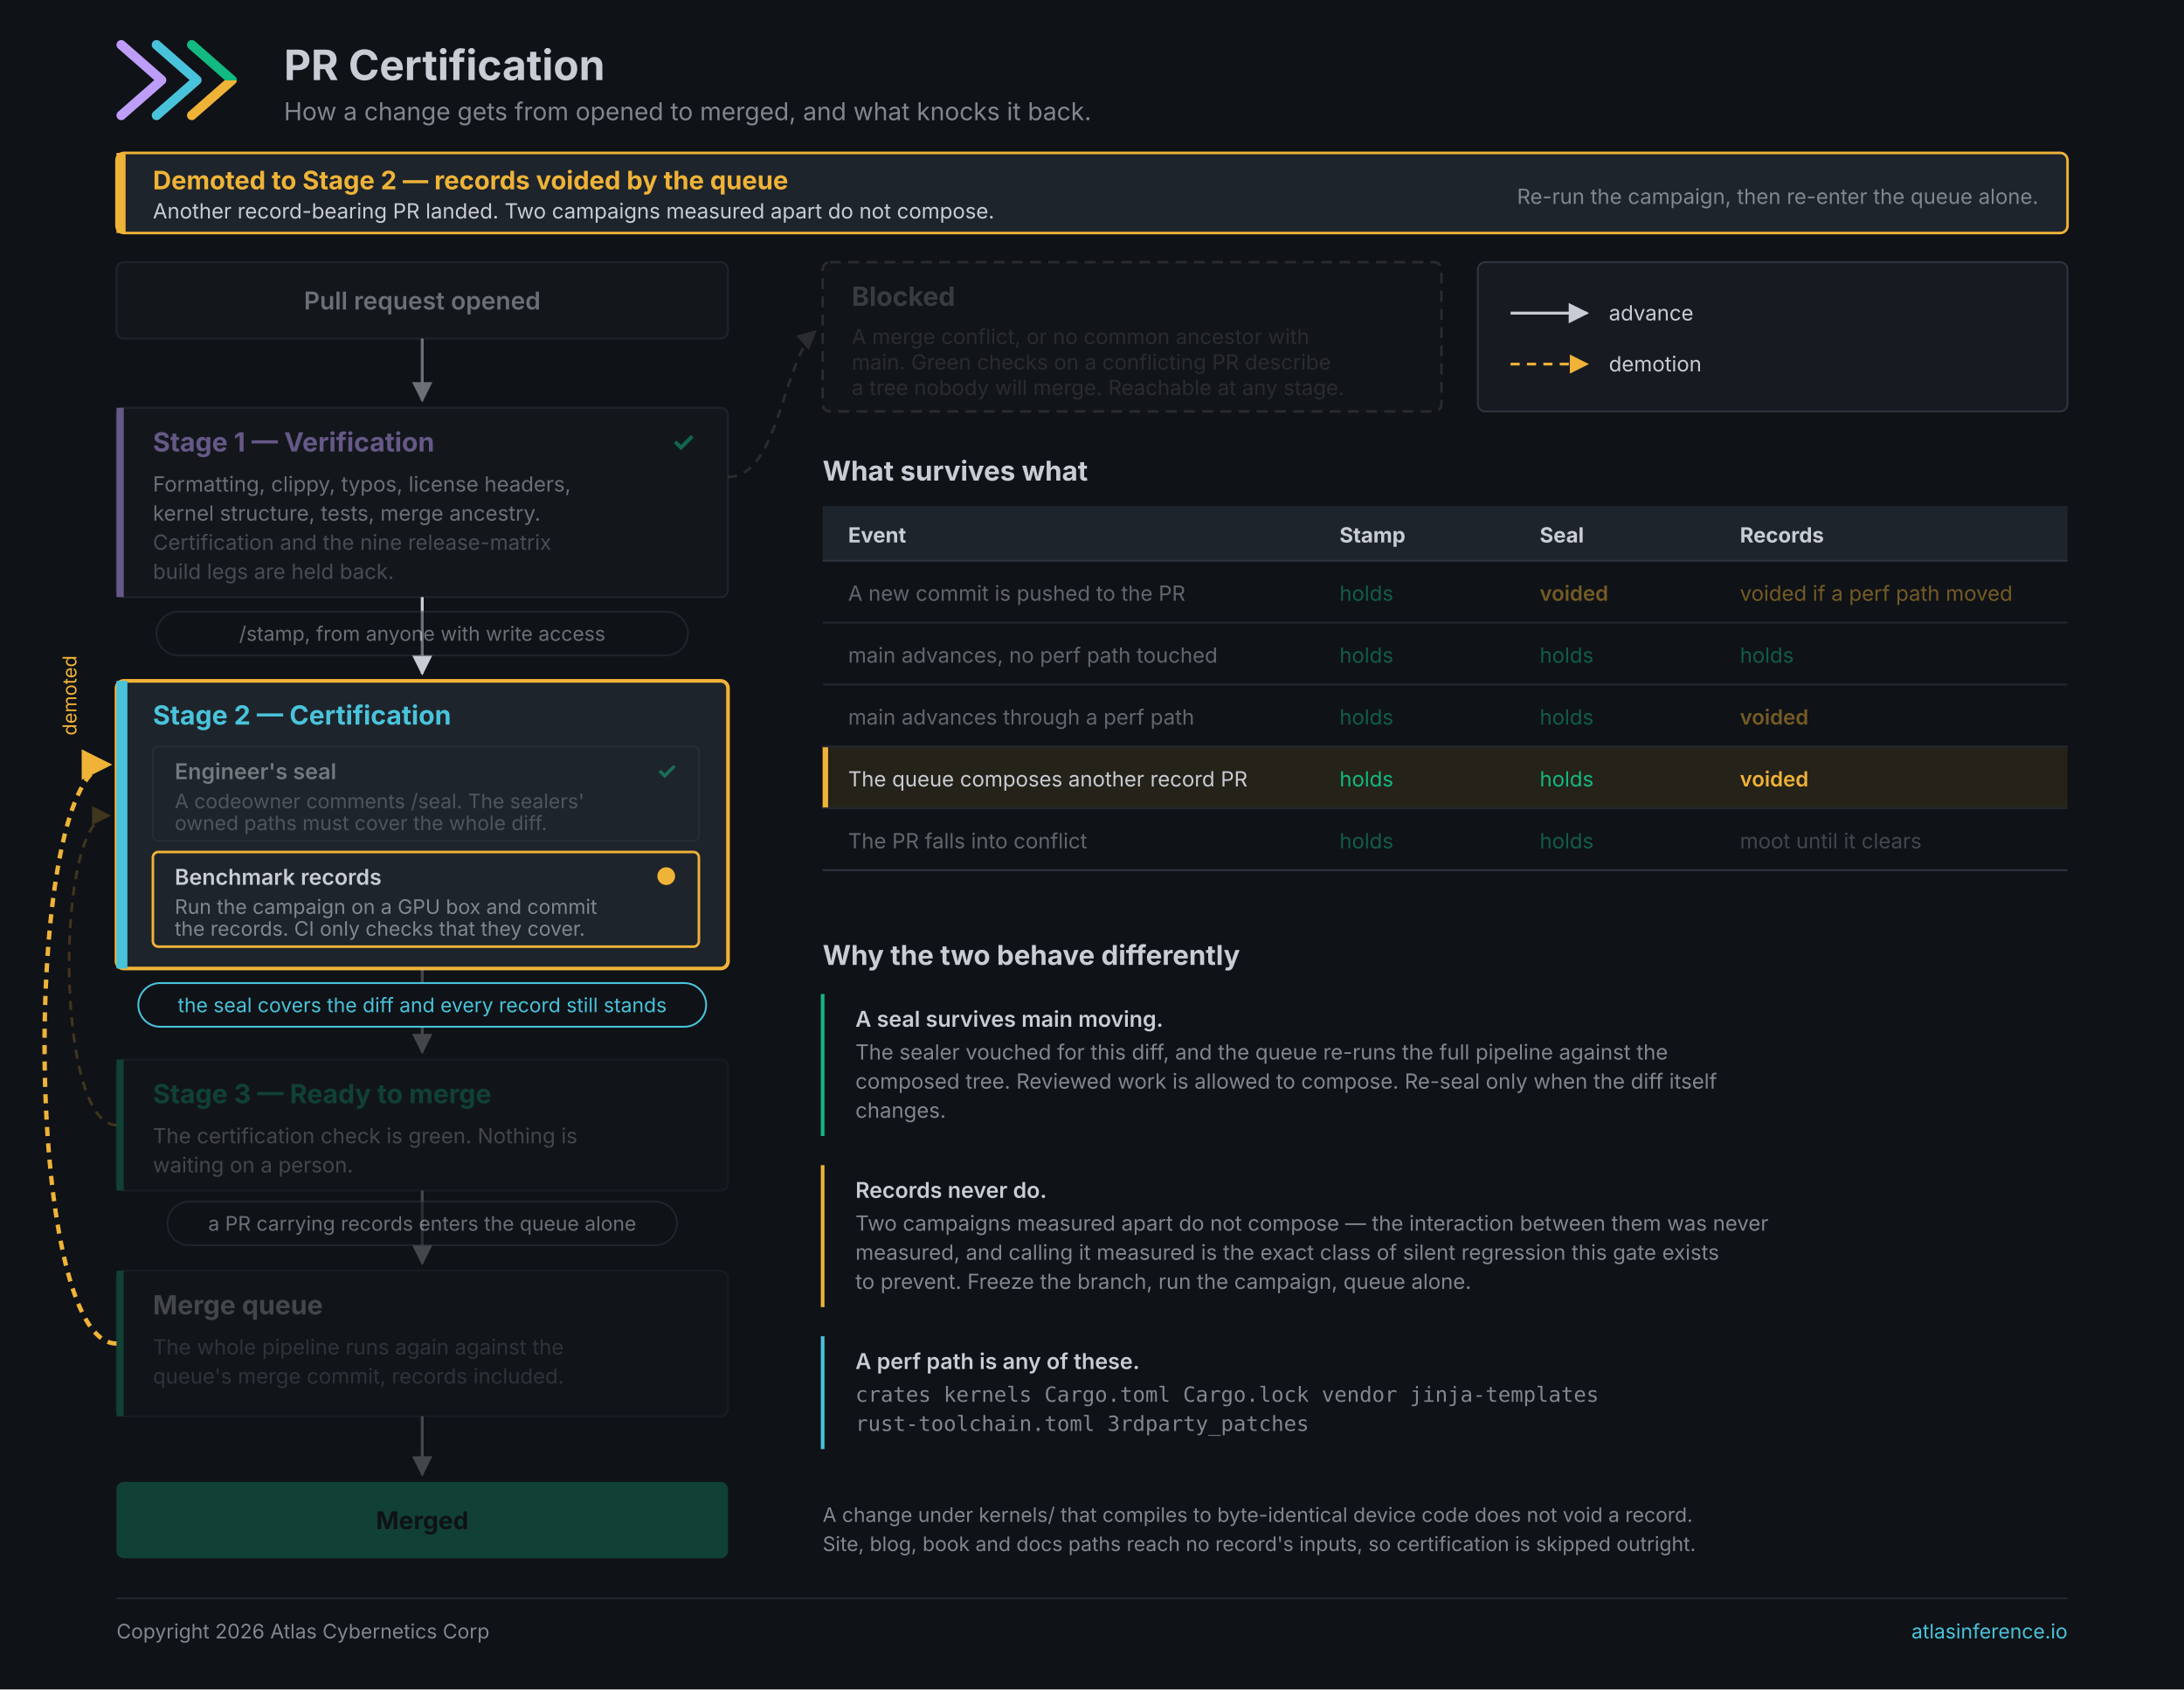
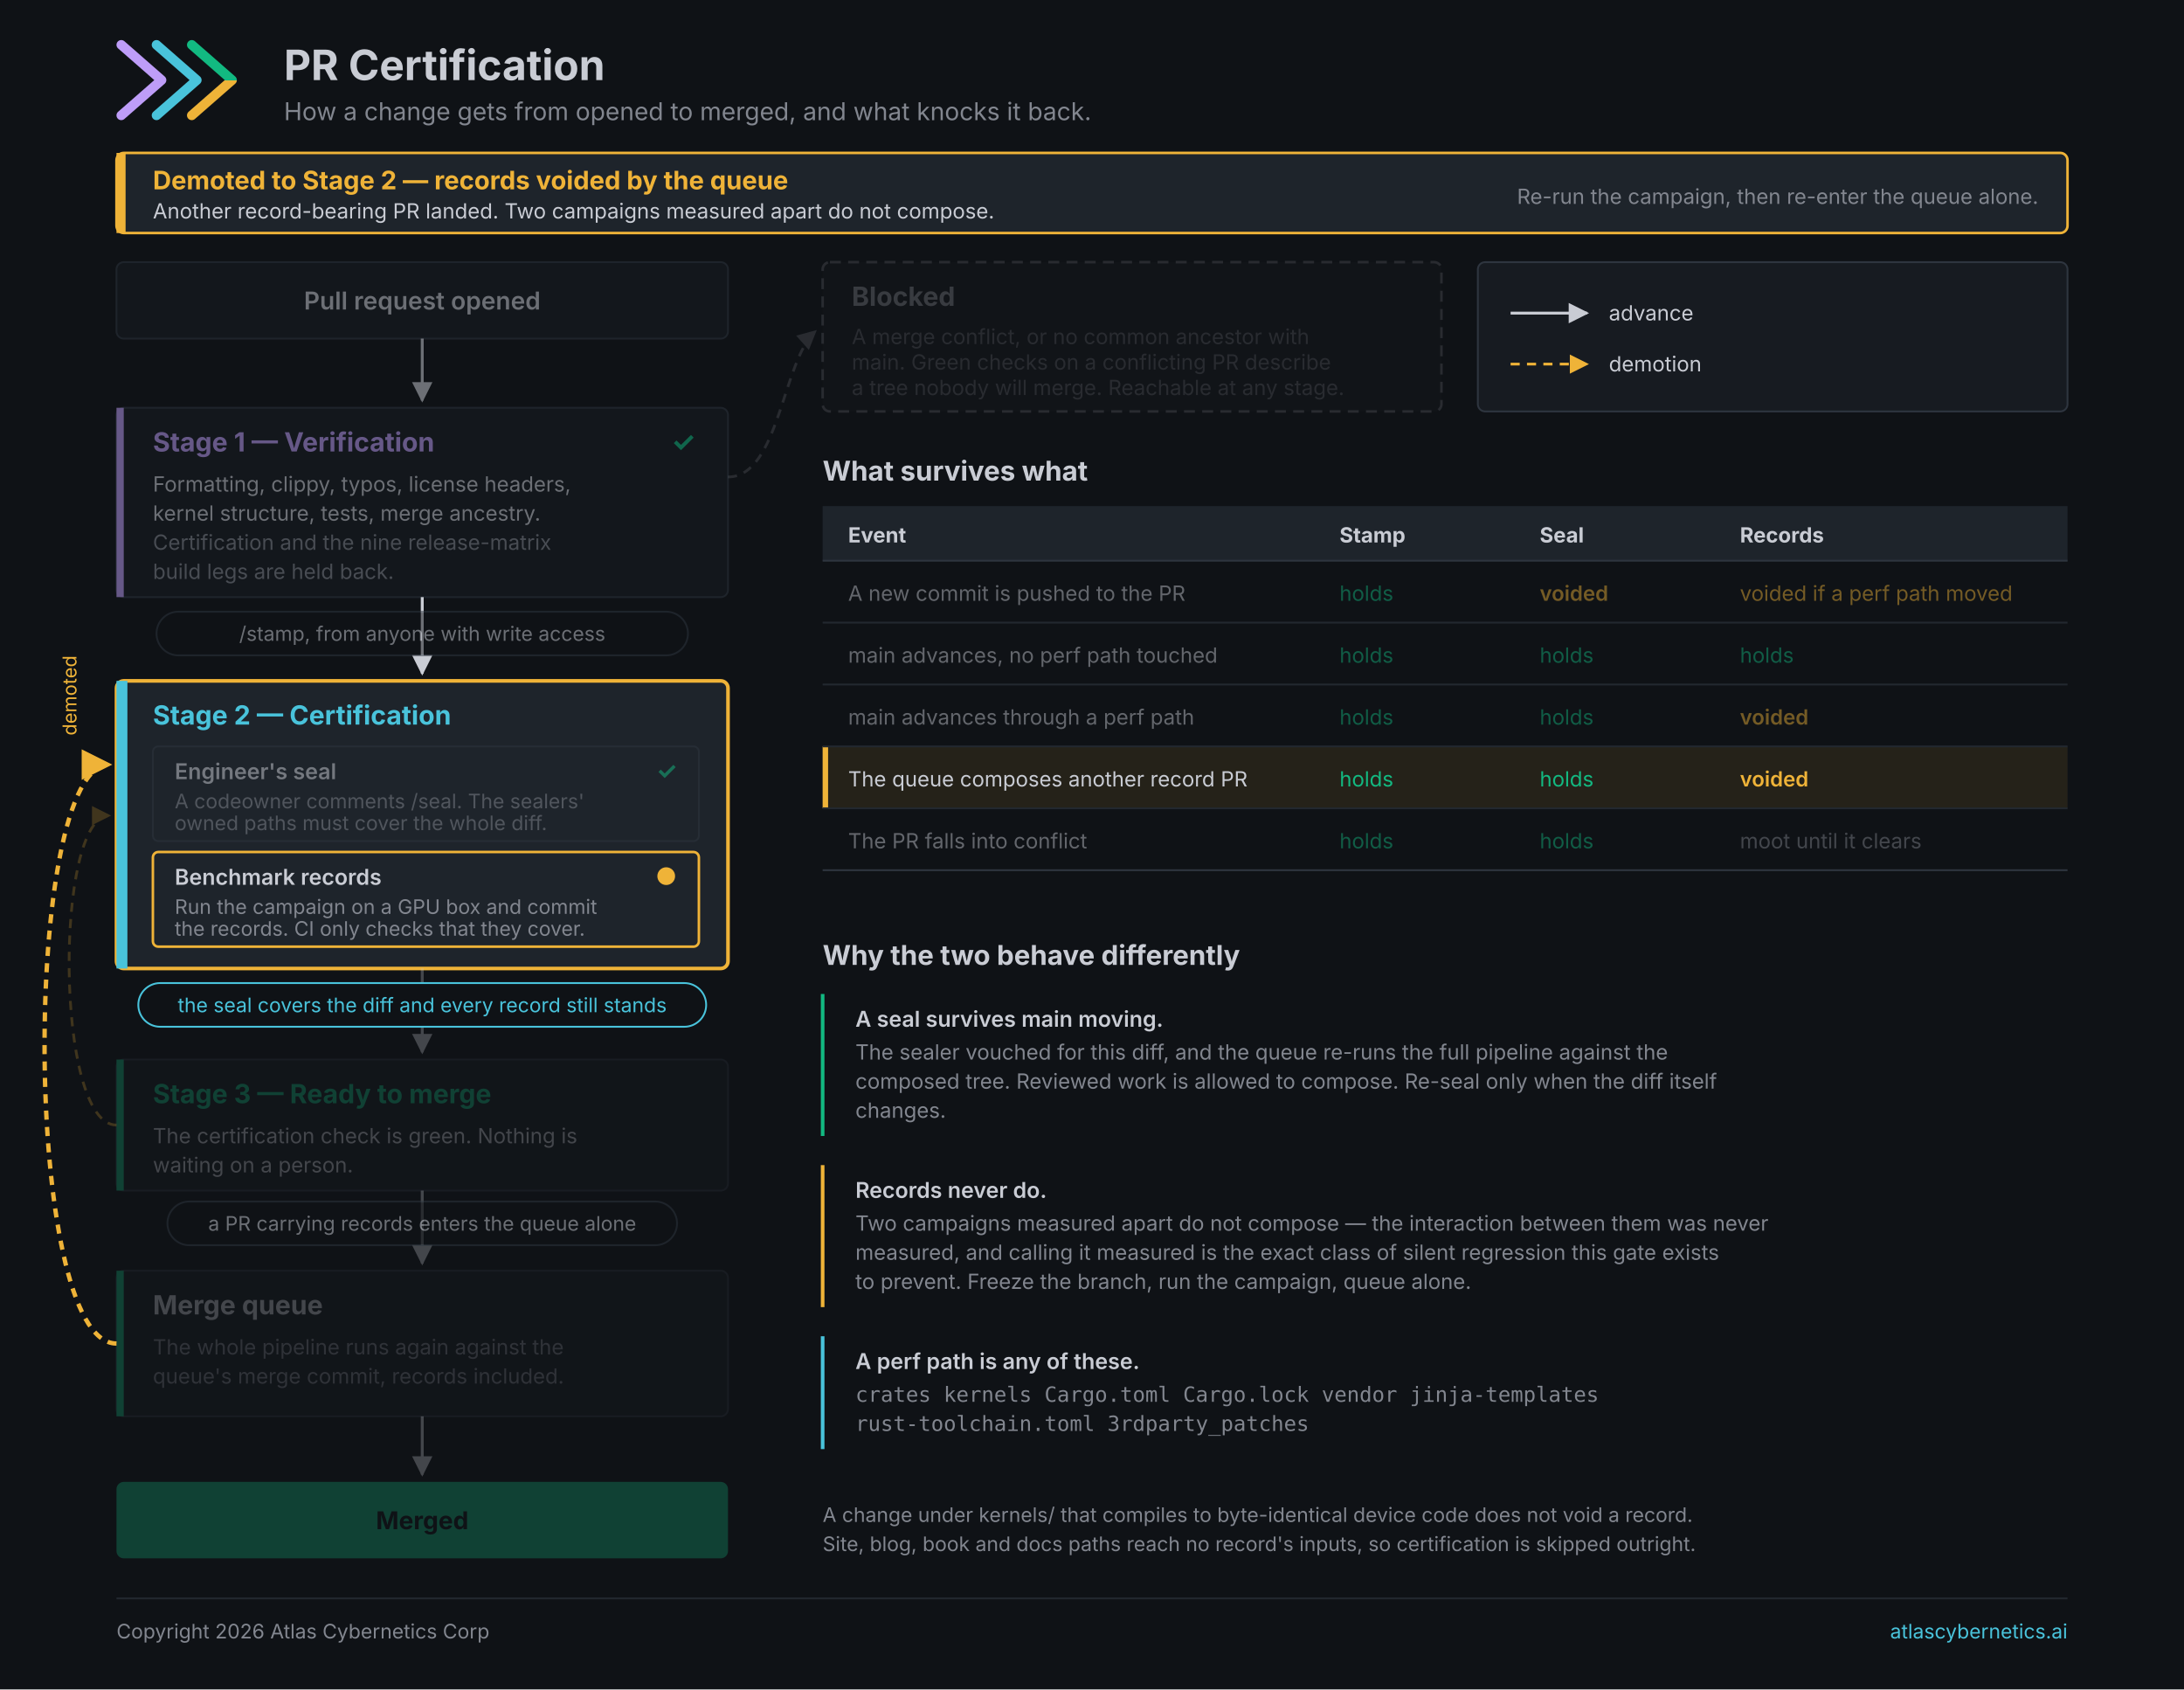
<svg xmlns="http://www.w3.org/2000/svg" xmlns:xlink="http://www.w3.org/1999/xlink" viewBox="0 0 1200 928" width="1200" height="928" font-family="Inter, ui-sans-serif, system-ui, Segoe UI, Helvetica, Arial, sans-serif" role="img" aria-label="Atlas PR Certification — Demoted to Stage 2 — records voided by the queue">
  <defs>
    <linearGradient id="atlasGoldCut" x1="0" y1="0" x2="0" y2="1">
      <stop offset="0.5" stop-color="#12B981" />
      <stop offset="0.5" stop-color="#EFB338" />
    </linearGradient>
    <marker id="tipInk" viewBox="0 0 10 10" refX="9" refY="5" markerWidth="7" markerHeight="7" orient="auto-start-reverse">
      <path d="M 0 0 L 10 5 L 0 10 z" fill="#C9CCD4" />
    </marker>
    <marker id="tipGold" viewBox="0 0 10 10" refX="9" refY="5" markerWidth="7" markerHeight="7" orient="auto-start-reverse">
      <path d="M 0 0 L 10 5 L 0 10 z" fill="#EFB338" />
    </marker>
    <marker id="tipMuted" viewBox="0 0 10 10" refX="9" refY="5" markerWidth="7" markerHeight="7" orient="auto-start-reverse">
      <path d="M 0 0 L 10 5 L 0 10 z" fill="#82868F" />
    </marker>
    <marker id="tipAccent" viewBox="0 0 10 10" refX="9" refY="5" markerWidth="7" markerHeight="7" orient="auto-start-reverse">
      <path d="M 0 0 L 10 5 L 0 10 z" fill="#EFB338" />
    </marker>
  </defs>
  <rect width="1200" height="928" fill="#0F1216" />
  <g transform="translate(64 22) scale(0.06918)">
    <g fill="none" stroke-width="76" stroke-linecap="round" stroke-linejoin="round">
      <path d="M38 38L358 318L38 598" stroke="#BE9DF8" />
      <path d="M318 38L638 318L318 598" stroke="#49C3DB" />
      <path d="M598 38L918 318L598 598" stroke="url(#atlasGoldCut)" />
    </g>
  </g>
  <text x="156" y="44" font-size="23" fill="#C9CCD4" font-weight="650">PR Certification</text>
  <text x="156" y="66" font-size="13.5" fill="#82868F">How a change gets from opened to merged, and what knocks it back.</text>
  <rect x="64" y="84" width="1072" height="44" rx="4" fill="#1E242B" stroke="#EFB338" stroke-width="1.4" />
  <rect x="64" y="84" width="5" height="44" fill="#EFB338" />
  <text x="84" y="104" font-size="14" fill="#EFB338" font-weight="650">Demoted to Stage 2 — records voided by the queue</text>
  <text x="84" y="120" font-size="11.5" fill="#C9CCD4">Another record-bearing PR landed. Two campaigns measured apart do not compose.</text>
  <text x="1120" y="112" font-size="11.5" fill="#82868F" text-anchor="end">Re-run the campaign, then re-enter the queue alone.</text>
  <g opacity="0.5">
    <rect x="64" y="144" width="336" height="42" rx="4" fill="#171B21" stroke="#2E353F" stroke-width="1" />
    <text x="232" y="170" font-size="13.5" fill="#C9CCD4" font-weight="600" text-anchor="middle">Pull request opened</text>
  </g>
  <path d="M 232 186 L 232 220" stroke="#C9CCD4" stroke-width="1.6" fill="none" marker-end="url(#tipInk)" opacity="0.5" />
  <g opacity="0.5">
    <rect x="64" y="224" width="336" height="104" rx="4" fill="#171B21" stroke="#2E353F" stroke-width="1.0" />
    <rect x="64" y="224" width="4" height="104" fill="#BE9DF8" />
    <text x="84" y="248" font-size="14.5" fill="#BE9DF8" font-weight="650">Stage 1 — Verification</text>
    <text x="84" y="270" font-size="11.5" fill="#C9CCD4">Formatting, clippy, typos, license headers,</text>
    <text x="84" y="286" font-size="11.5" fill="#C9CCD4">kernel structure, tests, merge ancestry.</text>
    <text x="84" y="302" font-size="11.5" fill="#82868F">Certification and the nine release-matrix</text>
    <text x="84" y="318" font-size="11.5" fill="#82868F">build legs are held back.</text>
    <text x="382" y="248" font-size="15" fill="#12B981" font-weight="650" text-anchor="end">✓</text>
  </g>
  <path d="M 232 328 L 232 370" stroke="#C9CCD4" stroke-width="1.6" fill="none" marker-end="url(#tipInk)" opacity="1" />
  <g opacity="0.5">
    <rect x="86.0" y="336" width="292" height="24" rx="12" fill="#0F1216" stroke="#2E353F" stroke-width="1" />
    <text x="232" y="352" font-size="11" fill="#C9CCD4" text-anchor="middle">/stamp, from anyone with write access</text>
  </g>
  <g opacity="1">
    <rect x="64" y="374" width="336" height="158" rx="4" fill="#1E242B" stroke="#EFB338" stroke-width="2.0" />
    <rect x="64" y="374" width="6" height="158" fill="#49C3DB" />
    <text x="84" y="398" font-size="14.5" fill="#49C3DB" font-weight="650">Stage 2 — Certification</text>
  </g>
  <g opacity="0.5">
    <rect x="84" y="410" width="300" height="52" rx="3" fill="#1E242B" stroke="#2E353F" stroke-width="1" />
    <text x="96" y="428" font-size="12" fill="#C9CCD4" font-weight="600">Engineer's seal</text>
    <text x="96" y="444" font-size="11" fill="#82868F">A codeowner comments /seal. The sealers'</text>
    <text x="96" y="456" font-size="11" fill="#82868F">owned paths must cover the whole diff.</text>
    <text x="372" y="428" font-size="13" fill="#12B981" font-weight="650" text-anchor="end">✓</text>
  </g>
  <g opacity="1">
    <rect x="84" y="468" width="300" height="52" rx="3" fill="#1E242B" stroke="#EFB338" stroke-width="1.4" />
    <text x="96" y="486" font-size="12" fill="#C9CCD4" font-weight="600">Benchmark records</text>
    <text x="96" y="502" font-size="11" fill="#82868F">Run the campaign on a GPU box and commit</text>
    <text x="96" y="514" font-size="11" fill="#82868F">the records. CI only checks that they cover.</text>
    <text x="372" y="486" font-size="13" fill="#EFB338" font-weight="650" text-anchor="end">●</text>
  </g>
  <path d="M 232 532 L 232 578" stroke="#C9CCD4" stroke-width="1.6" fill="none" marker-end="url(#tipInk)" opacity="0.28" />
  <g opacity="1">
    <rect x="76.0" y="540" width="312" height="24" rx="12" fill="#0F1216" stroke="#49C3DB" stroke-width="1" />
    <text x="232" y="556" font-size="11" fill="#49C3DB" text-anchor="middle">the seal covers the diff and every record still stands</text>
  </g>
  <g opacity="0.28">
    <rect x="64" y="582" width="336" height="72" rx="4" fill="#171B21" stroke="#2E353F" stroke-width="1.0" />
    <rect x="64" y="582" width="4" height="72" fill="#12B981" />
    <text x="84" y="606" font-size="14.5" fill="#12B981" font-weight="650">Stage 3 — Ready to merge</text>
    <text x="84" y="628" font-size="11.5" fill="#C9CCD4">The certification check is green. Nothing is</text>
    <text x="84" y="644" font-size="11.5" fill="#C9CCD4">waiting on a person.</text>
  </g>
  <path d="M 232 654 L 232 694" stroke="#C9CCD4" stroke-width="1.6" fill="none" marker-end="url(#tipInk)" opacity="0.28" />
  <g opacity="0.5">
    <rect x="92.0" y="660" width="280" height="24" rx="12" fill="#0F1216" stroke="#2E353F" stroke-width="1" />
    <text x="232" y="676" font-size="11" fill="#C9CCD4" text-anchor="middle">a PR carrying records enters the queue alone</text>
  </g>
  <g opacity="0.28">
    <rect x="64" y="698" width="336" height="80" rx="4" fill="#171B21" stroke="#2E353F" stroke-width="1.0" />
    <rect x="64" y="698" width="4" height="80" fill="#12B981" />
    <text x="84" y="722" font-size="14.5" fill="#C9CCD4" font-weight="650">Merge queue</text>
    <text x="84" y="744" font-size="11.5" fill="#82868F">The whole pipeline runs again against the</text>
    <text x="84" y="760" font-size="11.5" fill="#82868F">queue's merge commit, records included.</text>
  </g>
  <path d="M 232 778 L 232 810" stroke="#C9CCD4" stroke-width="1.6" fill="none" marker-end="url(#tipInk)" opacity="0.28" />
  <g opacity="0.28">
    <rect x="64" y="814" width="336" height="42" rx="4" fill="#12B981" />
    <text x="232" y="840" font-size="13.5" fill="#0F1216" font-weight="650" text-anchor="middle">Merged</text>
  </g>
  <path d="M 64 618 C 30 618, 30 448, 60 448" stroke="#EFB338" stroke-width="1.5" fill="none" marker-end="url(#tipGold)" opacity="0.22" stroke-dasharray="5 4" />
  <path d="M 64 738 C 12 738, 12 420, 60 420" stroke="#EFB338" stroke-width="2.4" fill="none" marker-end="url(#tipGold)" opacity="1" stroke-dasharray="5 4" />
  <text x="42" y="404" font-size="10.5" fill="#EFB338" opacity="1" transform="rotate(-90 42 404)">demoted</text>
  <path d="M 400 262 C 428 262, 430 198, 448 182" stroke="#82868F" stroke-width="1.5" fill="none" marker-end="url(#tipMuted)" opacity="0.22" stroke-dasharray="5 4" />
  <g opacity="0.22">
    <rect x="452" y="144" width="340" height="82" rx="4" fill="#171B21" stroke="#82868F" stroke-width="1.4" stroke-dasharray="6 4" />
    <text x="468" y="168" font-size="14.5" fill="#C9CCD4" font-weight="650">Blocked</text>
    <text x="468" y="189" font-size="11.5" fill="#82868F">A merge conflict, or no common ancestor with</text>
    <text x="468" y="203" font-size="11.5" fill="#82868F">main. Green checks on a conflicting PR describe</text>
    <text x="468" y="217" font-size="11.5" fill="#82868F">a tree nobody will merge. Reachable at any stage.</text>
  </g>
  <rect x="812" y="144" width="324" height="82" rx="4" fill="#171B21" stroke="#2E353F" stroke-width="1" />
  <path d="M 830 172 L 872 172" stroke="#C9CCD4" stroke-width="1.6" fill="none" marker-end="url(#tipInk)" opacity="1" />
  <text x="884" y="176" font-size="11.5" fill="#C9CCD4">advance</text>
  <path d="M 830 200 L 872 200" stroke="#EFB338" stroke-width="1.5" fill="none" marker-end="url(#tipGold)" opacity="1" stroke-dasharray="5 4" />
  <text x="884" y="204" font-size="11.5" fill="#C9CCD4">demotion</text>
  <text x="452" y="264" font-size="15" fill="#C9CCD4" font-weight="650">What survives what</text>
  <rect x="452" y="278" width="684" height="30" fill="#1E242B" />
  <rect x="452" y="410" width="684" height="34" fill="#EFB338" opacity="0.10" />
  <rect x="452" y="410" width="3" height="34" fill="#EFB338" />
  <text x="466" y="298" font-size="11.5" fill="#C9CCD4" font-weight="650">Event</text>
  <text x="736" y="298" font-size="11.5" fill="#C9CCD4" font-weight="650">Stamp</text>
  <text x="846" y="298" font-size="11.5" fill="#C9CCD4" font-weight="650">Seal</text>
  <text x="956" y="298" font-size="11.5" fill="#C9CCD4" font-weight="650">Records</text>
  <g opacity="0.45">
    <text x="466" y="330" font-size="11.5" fill="#C9CCD4">A new commit is pushed to the PR</text>
    <text x="736" y="330" font-size="11.5" fill="#12B981">holds</text>
    <text x="846" y="330" font-size="11.5" fill="#EFB338" font-weight="600">voided</text>
    <text x="956" y="330" font-size="11.5" fill="#EFB338">voided if a perf path moved</text>
  </g>
  <g opacity="0.45">
    <text x="466" y="364" font-size="11.5" fill="#C9CCD4">main advances, no perf path touched</text>
    <text x="736" y="364" font-size="11.5" fill="#12B981">holds</text>
    <text x="846" y="364" font-size="11.5" fill="#12B981">holds</text>
    <text x="956" y="364" font-size="11.5" fill="#12B981">holds</text>
  </g>
  <g opacity="0.45">
    <text x="466" y="398" font-size="11.5" fill="#C9CCD4">main advances through a perf path</text>
    <text x="736" y="398" font-size="11.5" fill="#12B981">holds</text>
    <text x="846" y="398" font-size="11.5" fill="#12B981">holds</text>
    <text x="956" y="398" font-size="11.5" fill="#EFB338" font-weight="600">voided</text>
  </g>
  <g opacity="1">
    <text x="466" y="432" font-size="11.5" fill="#C9CCD4">The queue composes another record PR</text>
    <text x="736" y="432" font-size="11.5" fill="#12B981">holds</text>
    <text x="846" y="432" font-size="11.5" fill="#12B981">holds</text>
    <text x="956" y="432" font-size="11.5" fill="#EFB338" font-weight="600">voided</text>
  </g>
  <g opacity="0.45">
    <text x="466" y="466" font-size="11.5" fill="#C9CCD4">The PR falls into conflict</text>
    <text x="736" y="466" font-size="11.5" fill="#12B981">holds</text>
    <text x="846" y="466" font-size="11.5" fill="#12B981">holds</text>
    <text x="956" y="466" font-size="11.5" fill="#82868F">moot until it clears</text>
  </g>
  <line x1="452" y1="308" x2="1136" y2="308" stroke="#2E353F" />
  <line x1="452" y1="342" x2="1136" y2="342" stroke="#22282F" />
  <line x1="452" y1="376" x2="1136" y2="376" stroke="#22282F" />
  <line x1="452" y1="410" x2="1136" y2="410" stroke="#22282F" />
  <line x1="452" y1="444" x2="1136" y2="444" stroke="#22282F" />
  <line x1="452" y1="478" x2="1136" y2="478" stroke="#2E353F" />
  <text x="452" y="530" font-size="15" fill="#C9CCD4" font-weight="650">Why the two behave differently</text>
  <line x1="452" y1="546" x2="452" y2="624" stroke="#12B981" stroke-width="2" />
  <text x="470" y="564" font-size="12" fill="#C9CCD4" font-weight="600">A seal survives main moving.</text>
  <text x="470" y="582" font-size="11.5" fill="#82868F">The sealer vouched for this diff, and the queue re-runs the full pipeline against the</text>
  <text x="470" y="598" font-size="11.5" fill="#82868F">composed tree. Reviewed work is allowed to compose. Re-seal only when the diff itself</text>
  <text x="470" y="614" font-size="11.5" fill="#82868F">changes.</text>
  <line x1="452" y1="640" x2="452" y2="718" stroke="#EFB338" stroke-width="2" />
  <text x="470" y="658" font-size="12" fill="#C9CCD4" font-weight="600">Records never do.</text>
  <text x="470" y="676" font-size="11.5" fill="#82868F">Two campaigns measured apart do not compose — the interaction between them was never</text>
  <text x="470" y="692" font-size="11.5" fill="#82868F">measured, and calling it measured is the exact class of silent regression this gate exists</text>
  <text x="470" y="708" font-size="11.5" fill="#82868F">to prevent. Freeze the branch, run the campaign, queue alone.</text>
  <line x1="452" y1="734" x2="452" y2="796" stroke="#49C3DB" stroke-width="2" />
  <text x="470" y="752" font-size="12" fill="#C9CCD4" font-weight="600">A perf path is any of these.</text>
  <text x="470" y="770" font-size="11.5" fill="#82868F" font-family="ui-mono, ui-monospace, SFMono-Regular, Menlo, monospace">crates  kernels  Cargo.toml  Cargo.lock  vendor  jinja-templates</text>
  <text x="470" y="786" font-size="11.5" fill="#82868F" font-family="ui-mono, ui-monospace, SFMono-Regular, Menlo, monospace">rust-toolchain.toml  3rdparty_patches</text>
  <text x="452" y="836" font-size="11" fill="#82868F">A change under kernels/ that compiles to byte-identical device code does not void a record.</text>
  <text x="452" y="852" font-size="11" fill="#82868F">Site, blog, book and docs paths reach no record's inputs, so certification is skipped outright.</text>
  <line x1="64" y1="878" x2="1136" y2="878" stroke="#22282F" />
  <text x="64" y="900" font-size="11" fill="#82868F">Copyright 2026 Atlas Cybernetics Corp</text>
-   <a href="https://atlasinference.io" xlink:href="https://atlasinference.io" target="_blank" rel="noopener">
-     <text x="1136" y="900" font-size="11" fill="#49C3DB" text-anchor="end">atlasinference.io</text>
+   <a href="https://atlascybernetics.ai" xlink:href="https://atlascybernetics.ai" target="_blank" rel="noopener">
+     <text x="1136" y="900" font-size="11" fill="#49C3DB" text-anchor="end">atlascybernetics.ai</text>
  </a>
</svg>
